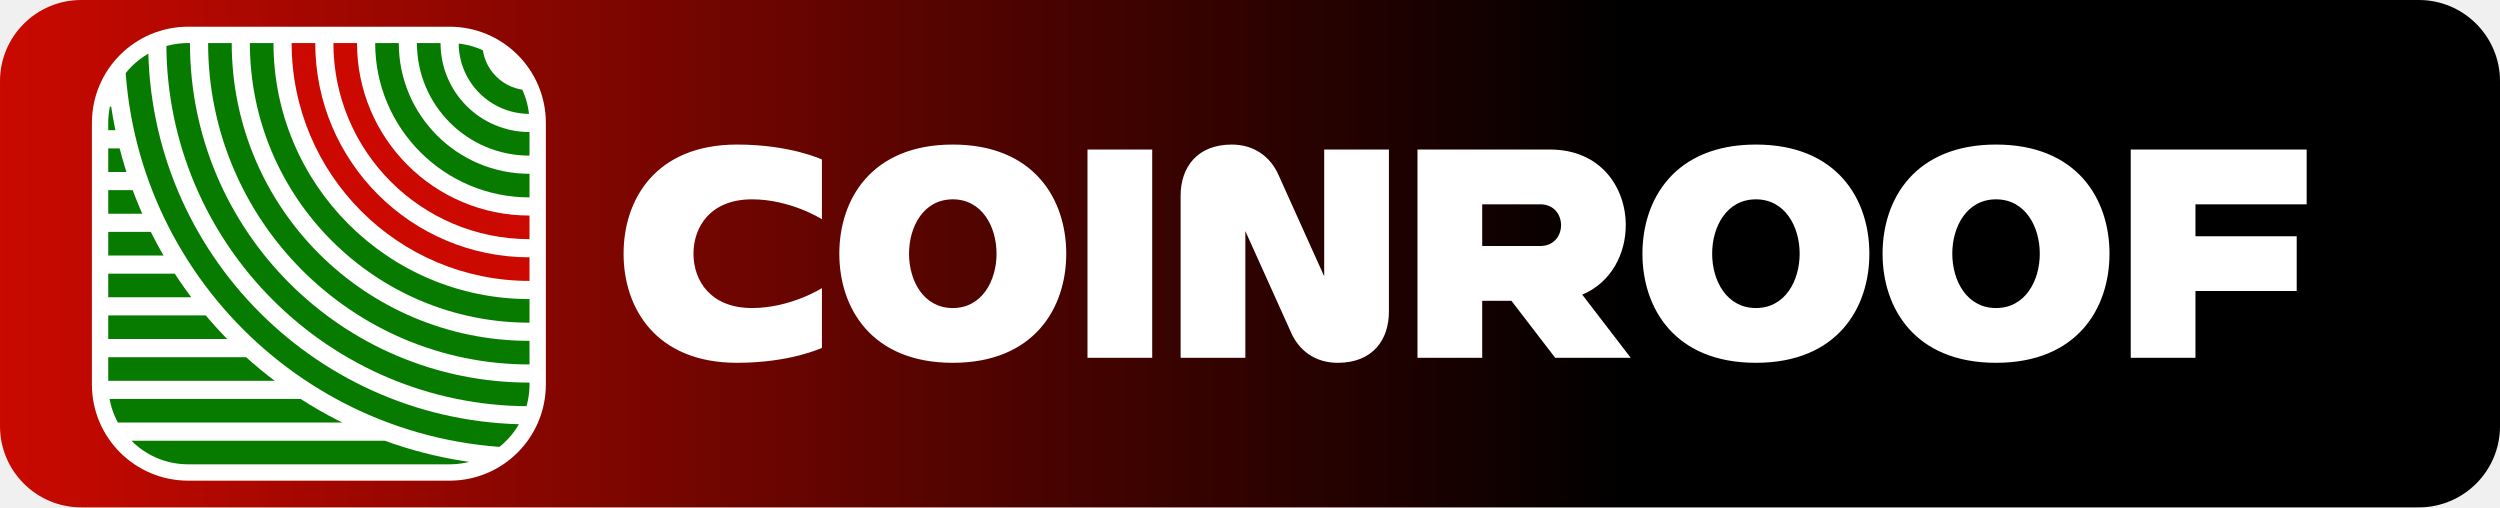
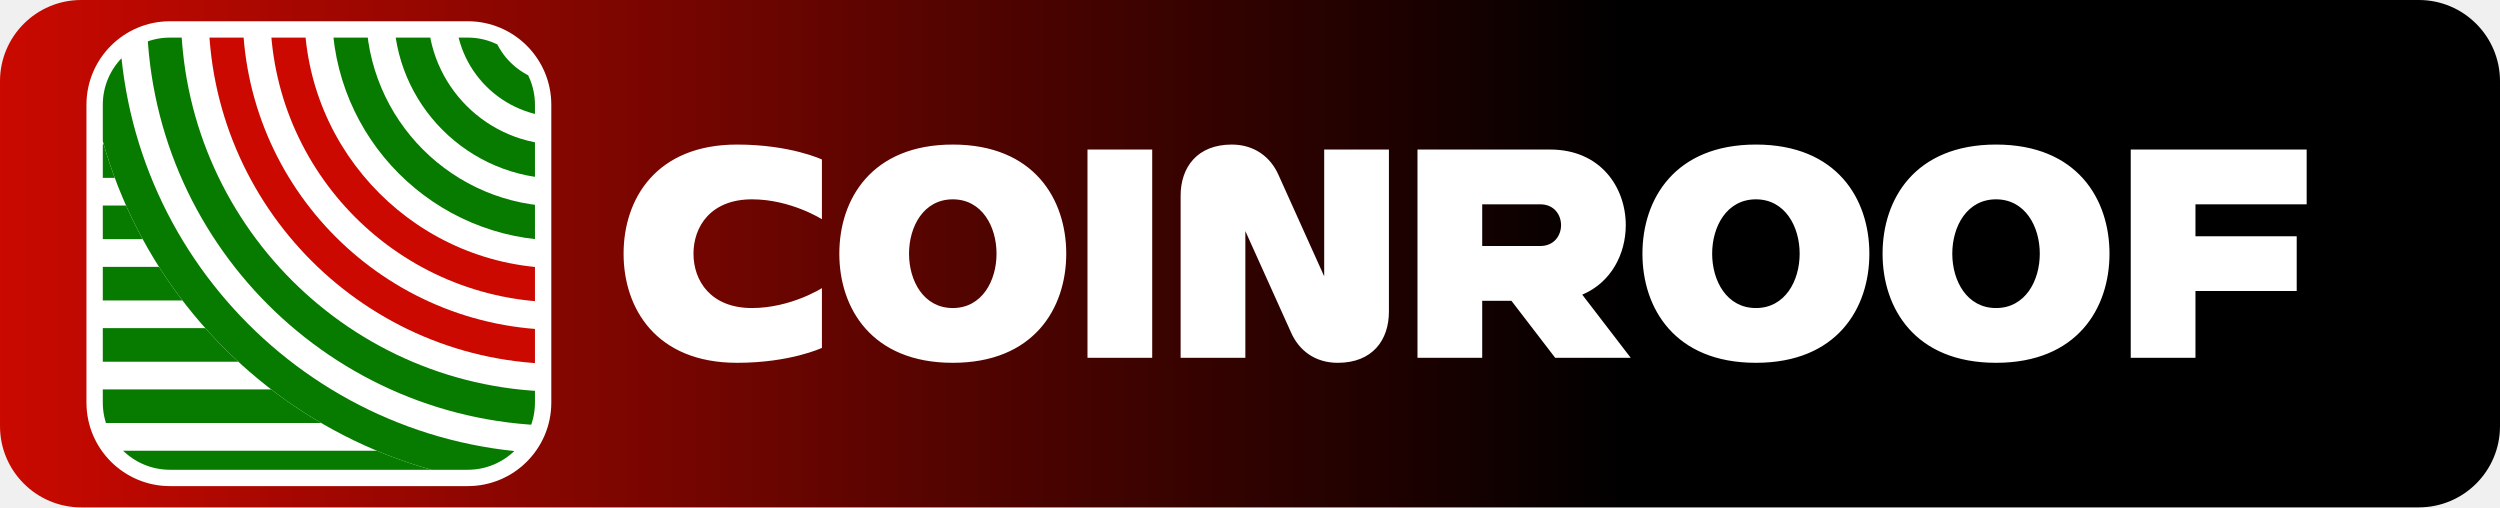
<svg xmlns="http://www.w3.org/2000/svg" viewBox="0 0 1764.0 358" role="img" aria-label="Coinroof">
  <defs>
    <linearGradient id="crBar" x1="0" y1="0" x2="1" y2="0">
      <stop offset="0" stop-color="#CB0900" />
      <stop offset="0.65" stop-color="#000000" />
      <stop offset="1" stop-color="#000000" />
    </linearGradient>
    <clipPath id="crInner">
-       <rect x="12" y="12" width="232" height="232" rx="44" />
+       <rect x="9" y="9" width="238" height="238" rx="37" />
    </clipPath>
    <clipPath id="crOuter">
-       <path clip-rule="evenodd" d="M0 0 H256 V256 H0 Z M11 12 a233 233 0 1 0 466 0 a233 233 0 1 0 -466 0 Z" />
+       <path clip-rule="evenodd" d="M-64 -64 H320 V320 H-64 Z M-0.75 -5 a261.75 261.75 0 1 0 523.5 0 a261.75 261.75 0 1 0 -523.5 0 Z" />
    </clipPath>
  </defs>
  <rect width="1764.0" height="358" rx="57.3" fill="url(#crBar)" />
  <g transform="translate(61,15) scale(1.28125)">
-     <rect x="3" y="3" width="250" height="250" rx="53" fill="#FFFFFF" />
+     <rect width="256" height="256" rx="46" fill="#FFFFFF" />
    <g clip-path="url(#crInner)">
-       <path fill="#067B00" fill-rule="evenodd" d="M205 12 a39 39 0 1 0 78 0 a39 39 0 1 0 -78 0 Z M218 12 a26 26 0 1 0 52 0 a26 26 0 1 0 -52 0 Z" />
-       <path fill="#067B00" fill-rule="evenodd" d="M182 12 a62 62 0 1 0 124 0 a62 62 0 1 0 -124 0 Z M195 12 a49 49 0 1 0 98 0 a49 49 0 1 0 -98 0 Z" />
-       <path fill="#067B00" fill-rule="evenodd" d="M159 12 a85 85 0 1 0 170 0 a85 85 0 1 0 -170 0 Z M172 12 a72 72 0 1 0 144 0 a72 72 0 1 0 -144 0 Z" />
-       <path fill="#CB0900" fill-rule="evenodd" d="M136 12 a108 108 0 1 0 216 0 a108 108 0 1 0 -216 0 Z M149 12 a95 95 0 1 0 190 0 a95 95 0 1 0 -190 0 Z" />
-       <path fill="#CB0900" fill-rule="evenodd" d="M113 12 a131 131 0 1 0 262 0 a131 131 0 1 0 -262 0 Z M126 12 a118 118 0 1 0 236 0 a118 118 0 1 0 -236 0 Z" />
-       <path fill="#067B00" fill-rule="evenodd" d="M90 12 a154 154 0 1 0 308 0 a154 154 0 1 0 -308 0 Z M103 12 a141 141 0 1 0 282 0 a141 141 0 1 0 -282 0 Z" />
-       <path fill="#067B00" fill-rule="evenodd" d="M67 12 a177 177 0 1 0 354 0 a177 177 0 1 0 -354 0 Z M80 12 a164 164 0 1 0 328 0 a164 164 0 1 0 -328 0 Z" />
-       <path fill="#067B00" fill-rule="evenodd" d="M44 12 a200 200 0 1 0 400 0 a200 200 0 1 0 -400 0 Z M57 12 a187 187 0 1 0 374 0 a187 187 0 1 0 -374 0 Z" />
-       <path fill="#067B00" fill-rule="evenodd" d="M21 12 a223 223 0 1 0 446 0 a223 223 0 1 0 -446 0 Z M34 12 a210 210 0 1 0 420 0 a210 210 0 1 0 -420 0 Z" />
+       <path fill="#067B00" fill-rule="evenodd" d="M203.25 -5 a57.75 57.75 0 1 0 115.5 0 a57.75 57.75 0 1 0 -115.5 0 Z M222 -5 a39 39 0 1 0 78 0 a39 39 0 1 0 -78 0 Z" />
+       <path fill="#067B00" fill-rule="evenodd" d="M169.25 -5 a91.75 91.75 0 1 0 183.5 0 a91.75 91.75 0 1 0 -183.5 0 Z M188.0 -5 a73.0 73.0 0 1 0 146.0 0 a73.0 73.0 0 1 0 -146.0 0 Z" />
+       <path fill="#067B00" fill-rule="evenodd" d="M135.25 -5 a125.75 125.75 0 1 0 251.5 0 a125.75 125.75 0 1 0 -251.5 0 Z M154.0 -5 a107.0 107.0 0 1 0 214.0 0 a107.0 107.0 0 1 0 -214.0 0 Z" />
+       <path fill="#CB0900" fill-rule="evenodd" d="M101.25 -5 a159.75 159.75 0 1 0 319.5 0 a159.75 159.75 0 1 0 -319.5 0 Z M120.0 -5 a141.0 141.0 0 1 0 282.0 0 a141.0 141.0 0 1 0 -282.0 0 Z" />
+       <path fill="#CB0900" fill-rule="evenodd" d="M67.25 -5 a193.75 193.75 0 1 0 387.5 0 a193.75 193.75 0 1 0 -387.5 0 Z M86.0 -5 a175.0 175.0 0 1 0 350.0 0 a175.0 175.0 0 1 0 -350.0 0 Z" />
+       <path fill="#067B00" fill-rule="evenodd" d="M33.25 -5 a227.75 227.75 0 1 0 455.5 0 a227.75 227.75 0 1 0 -455.5 0 Z M52.0 -5 a209.0 209.0 0 1 0 418.0 0 a209.0 209.0 0 1 0 -418.0 0 Z" />
+       <path fill="#067B00" fill-rule="evenodd" d="M-0.75 -5 a261.75 261.75 0 1 0 523.5 0 a261.75 261.75 0 1 0 -523.5 0 Z M18.0 -5 a243.0 243.0 0 1 0 486.0 0 a243.0 243.0 0 1 0 -486.0 0 Z" />
      <g clip-path="url(#crOuter)">
-         <rect x="0" y="231" width="256" height="13" fill="#067B00" />
-         <rect x="0" y="208" width="256" height="13" fill="#067B00" />
-         <rect x="0" y="185" width="256" height="13" fill="#067B00" />
-         <rect x="0" y="162" width="256" height="13" fill="#067B00" />
-         <rect x="0" y="139" width="256" height="13" fill="#067B00" />
-         <rect x="0" y="116" width="256" height="13" fill="#067B00" />
-         <rect x="0" y="93" width="256" height="13" fill="#067B00" />
-         <rect x="0" y="70" width="256" height="13" fill="#067B00" />
-         <rect x="0" y="47" width="256" height="13" fill="#067B00" />
-         <rect x="0" y="24" width="256" height="13" fill="#067B00" />
+         <rect x="0" y="-33.50" width="256" height="18.5" fill="#067B00" />
+         <rect x="0" y="0.25" width="256" height="18.5" fill="#067B00" />
+         <rect x="0" y="34.00" width="256" height="18.5" fill="#067B00" />
+         <rect x="0" y="67.75" width="256" height="18.5" fill="#067B00" />
+         <rect x="0" y="101.50" width="256" height="18.5" fill="#067B00" />
+         <rect x="0" y="135.25" width="256" height="18.5" fill="#067B00" />
+         <rect x="0" y="169.00" width="256" height="18.5" fill="#067B00" />
+         <rect x="0" y="202.75" width="256" height="18.5" fill="#067B00" />
+         <rect x="0" y="236.50" width="256" height="18.5" fill="#067B00" />
      </g>
    </g>
  </g>
  <path fill="#FFFFFF" transform="translate(440,102.00) scale(0.20996) translate(-22.0,716.7314)" d="M22.0 -350.004C22.0 -166.632 130.678 16.723 403.317 16.723C582.456 16.723 688.54 -33.475 688.54 -33.475V-234.265C688.54 -234.265 583.61 -167.335 453.515 -167.335C315.069 -167.335 256.907 -258.678 256.907 -350.004C256.907 -441.347 315.069 -532.673 453.515 -532.673C583.61 -532.673 688.54 -465.743 688.54 -465.743V-666.533C688.54 -666.533 582.473 -716.73 403.317 -716.73C130.678 -716.73 22.0 -533.358 22.0 -350.004Z M1128.317 -716.73C855.678 -716.73 747.0 -533.358 747.0 -350.004C747.0 -166.649 855.678 16.723 1128.317 16.723C1400.957 16.723 1509.635 -166.649 1509.635 -350.004C1509.635 -533.358 1400.957 -716.73 1128.317 -716.73ZM1128.317 -167.318C1030.298 -167.318 981.288 -258.661 981.288 -349.987C981.288 -441.313 1030.298 -532.656 1128.317 -532.656C1226.337 -532.656 1275.347 -441.313 1275.347 -349.987C1275.347 -258.661 1226.337 -167.318 1128.317 -167.318Z M1798.522 0.007V-699.998H1581.0V0.007Z M2376.482 -273.955 2223.832 -612.672C2196.726 -675.804 2140.822 -716.731 2065.895 -716.731C1949.252 -716.731 1894.001 -639.778 1894.001 -544.838V0.007H2111.523V-426.02L2264.174 -87.32C2291.297 -24.188 2346.246 16.739 2422.111 16.739C2539.306 16.739 2594.004 -60.214 2594.004 -155.154V-699.999H2376.481Z M3390.005 -445.864C3390.005 -572.931 3305.288 -699.997 3135.871 -699.997H2690.0V0.008H2907.522V-191.714H3005.676L3152.872 0.008H3406.738L3243.73 -212.312C3341.164 -253.256 3390.005 -349.502 3390.005 -445.864ZM2907.523 -515.939H3102.407C3149.124 -515.939 3172.482 -480.901 3172.482 -445.863C3172.482 -410.825 3149.124 -375.787 3102.407 -375.787H2907.523Z M3827.317 -716.73C3554.678 -716.73 3446.0 -533.358 3446.0 -350.004C3446.0 -166.649 3554.678 16.723 3827.317 16.723C4099.957 16.723 4208.635 -166.649 4208.635 -350.004C4208.635 -533.358 4099.957 -716.73 3827.317 -716.73ZM3827.317 -167.318C3729.298 -167.318 3680.288 -258.661 3680.288 -349.987C3680.288 -441.313 3729.298 -532.656 3827.317 -532.656C3925.337 -532.656 3974.347 -441.313 3974.347 -349.987C3974.347 -258.661 3925.337 -167.318 3827.317 -167.318Z M4634.317 -716.73C4361.678 -716.73 4253.0 -533.358 4253.0 -350.004C4253.0 -166.649 4361.678 16.723 4634.317 16.723C4906.957 16.723 5015.635 -166.649 5015.635 -350.004C5015.635 -533.358 4906.957 -716.73 4634.317 -716.73ZM4634.317 -167.318C4536.298 -167.318 4487.288 -258.661 4487.288 -349.987C4487.288 -441.313 4536.298 -532.656 4634.317 -532.656C4732.337 -532.656 4781.347 -441.313 4781.347 -349.987C4781.347 -258.661 4732.337 -167.318 4634.317 -167.318Z M5087.0 -699.998V0.007H5304.522V-224.51H5644.778V-408.567H5304.522V-515.94H5678.243V-699.998Z" />
</svg>
